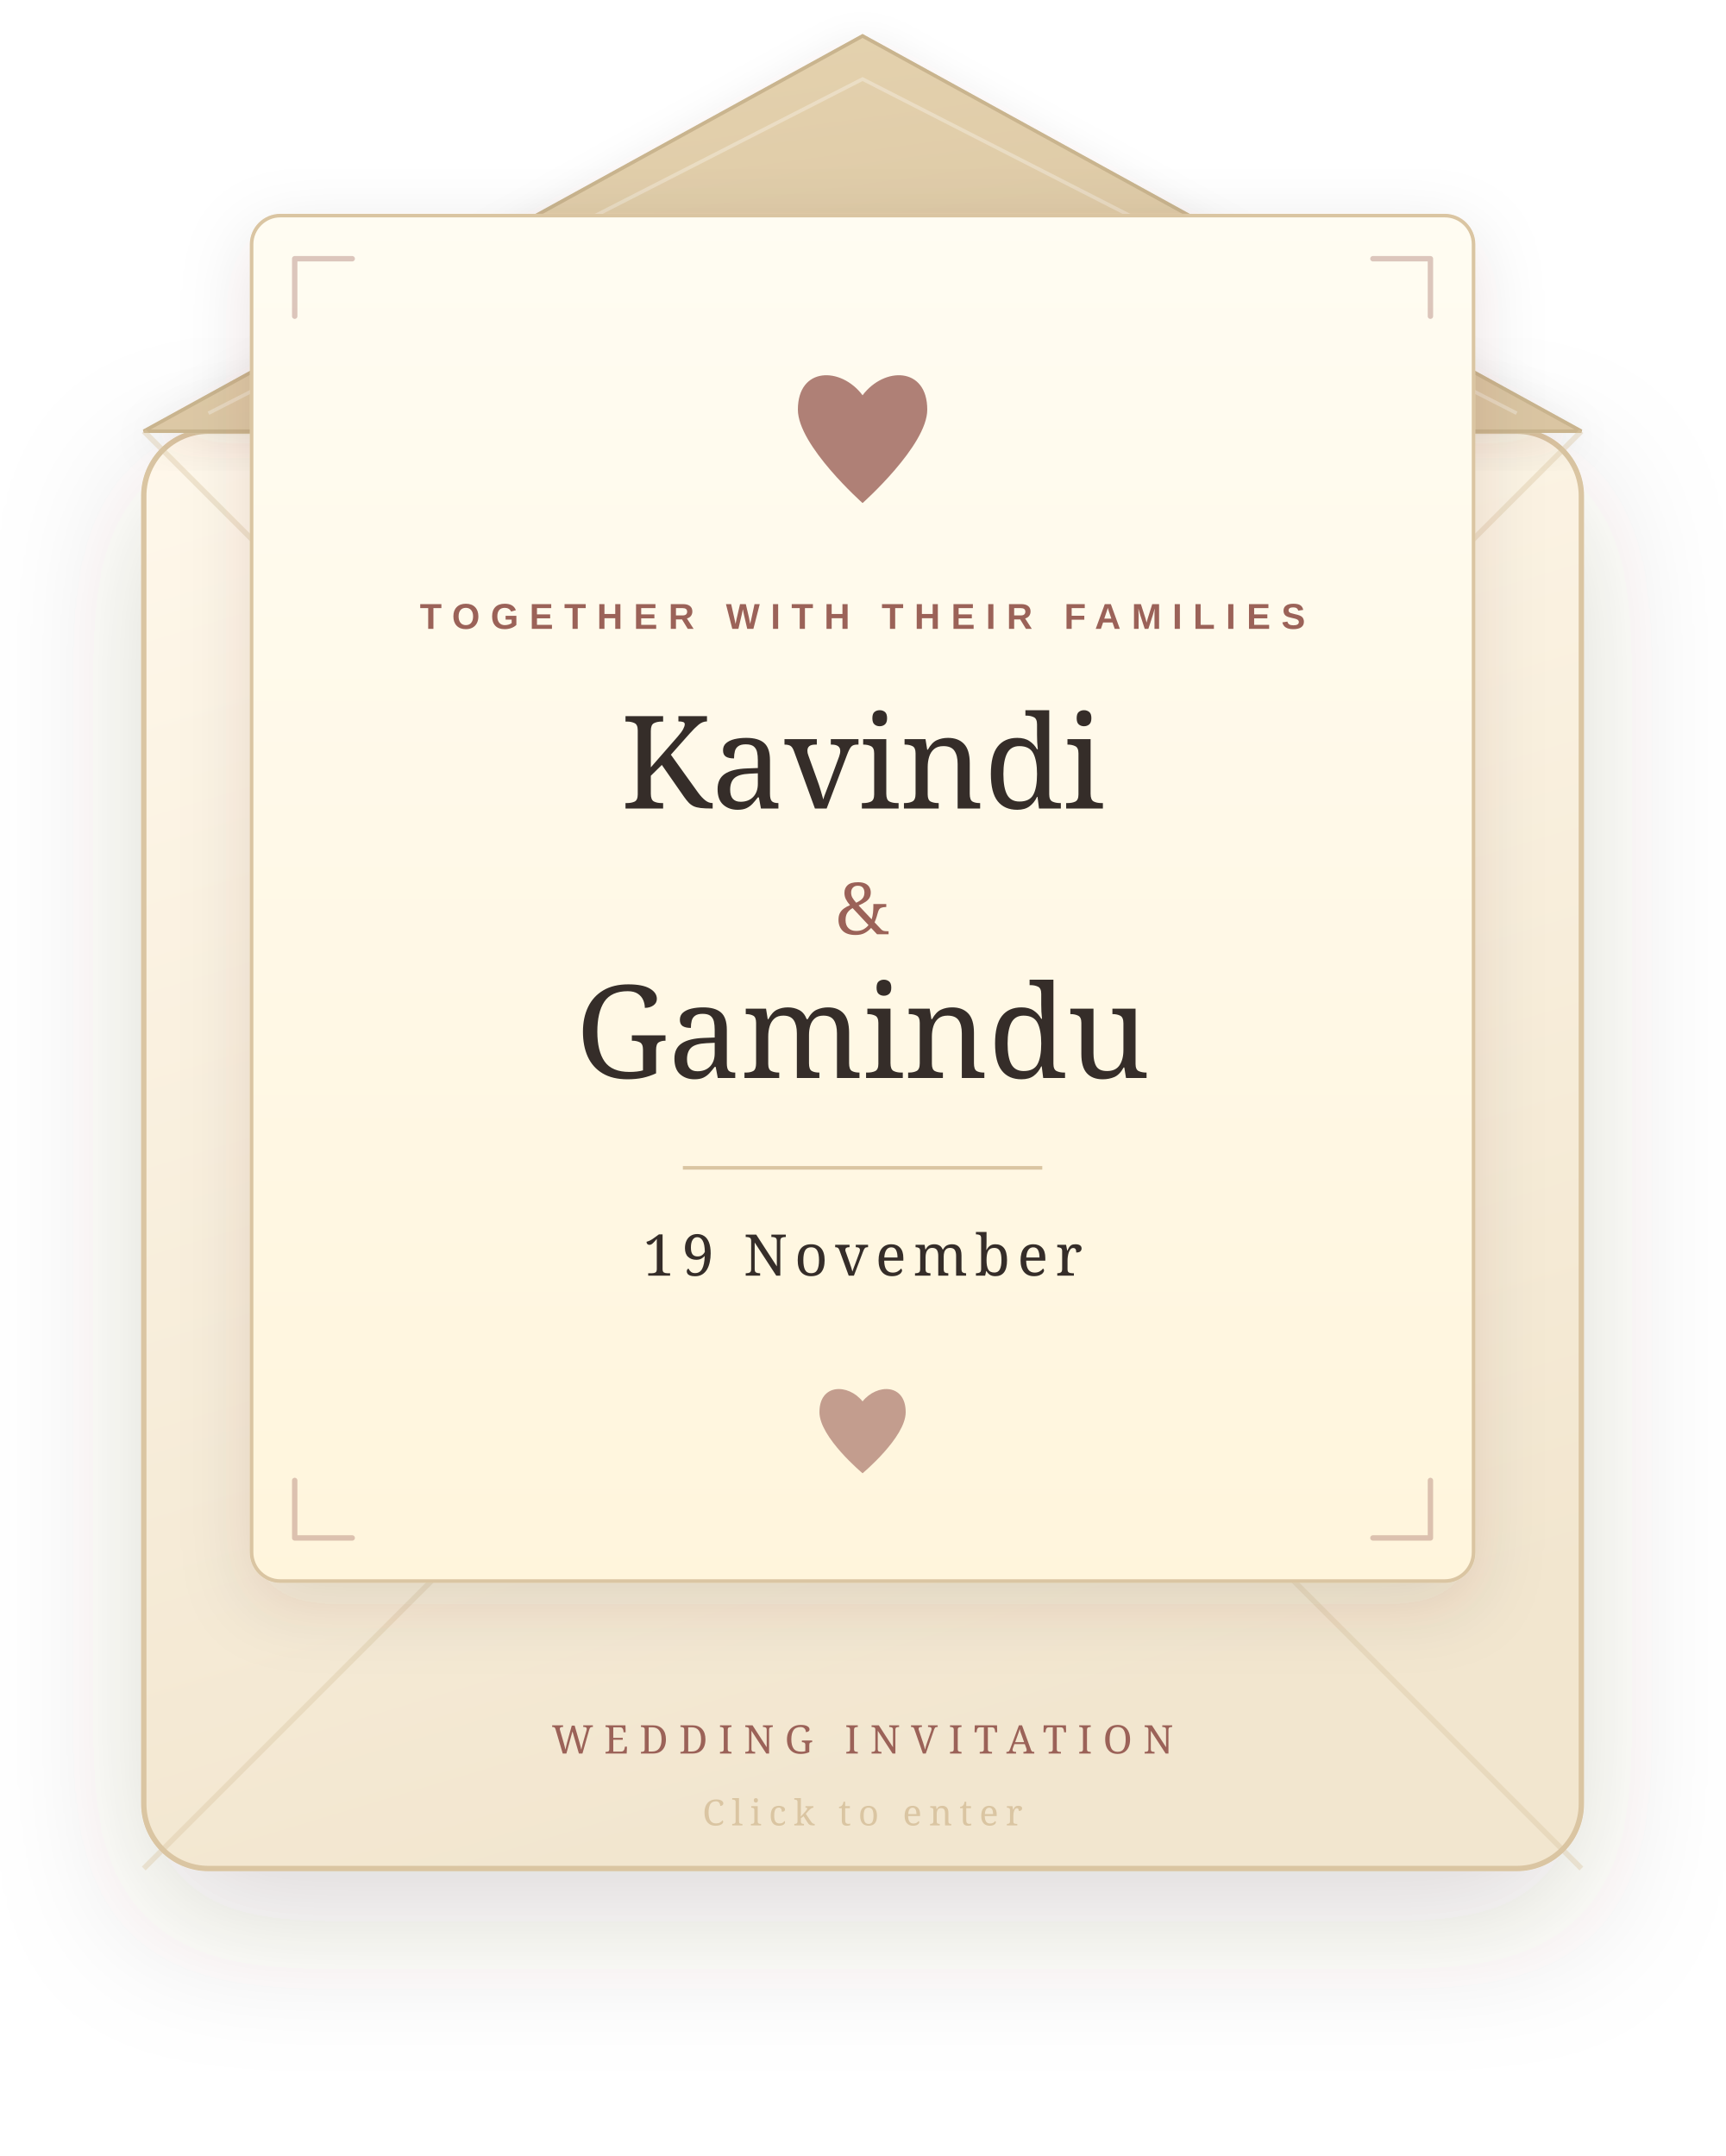
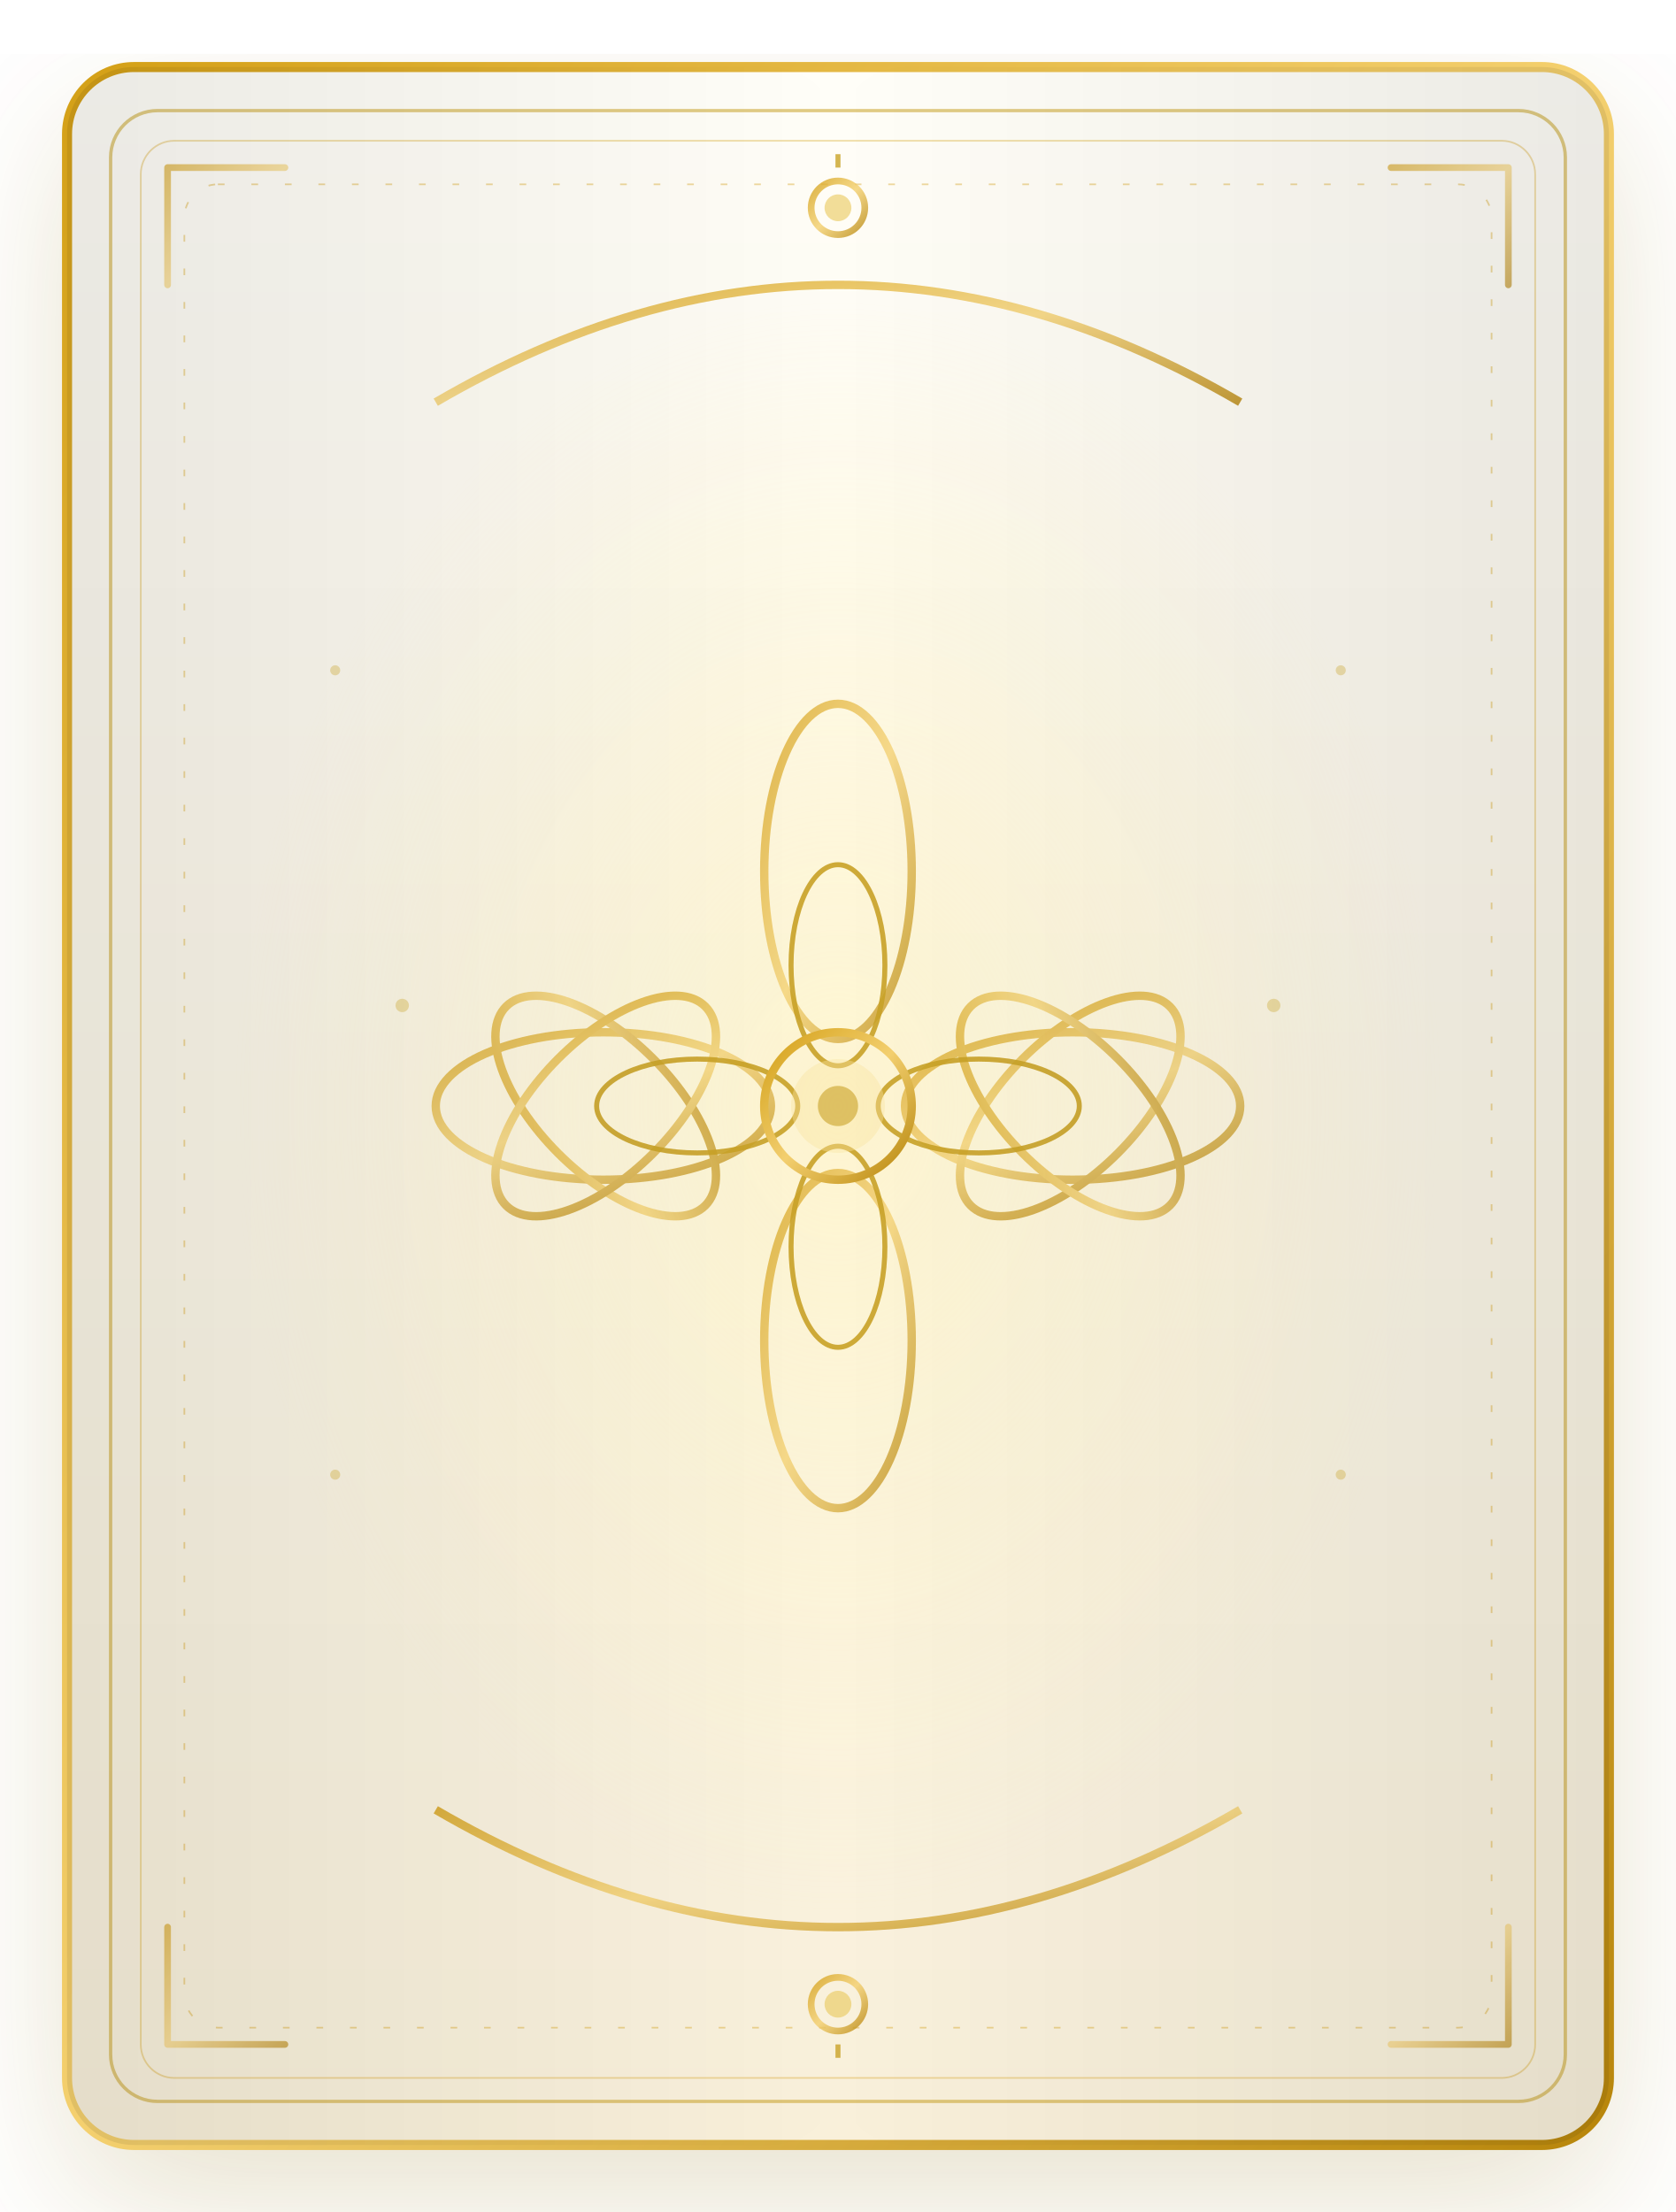
- <svg xmlns="http://www.w3.org/2000/svg" width="480" height="600" viewBox="0 0 480 600" fill="none">
+ <svg xmlns="http://www.w3.org/2000/svg" width="500" height="660" viewBox="0 0 500 660" fill="none">
  <defs>
-     <linearGradient id="paperGrad2" x1="0" y1="0" x2="0.3" y2="1">
-       <stop offset="0%" stop-color="#fff8eb" />
-       <stop offset="100%" stop-color="#f2e6cf" />
+     <linearGradient id="parchment2" x1="0" y1="0" x2="0" y2="1">
+       <stop offset="0%" stop-color="#fffef8" />
+       <stop offset="100%" stop-color="#f9f0da" />
    </linearGradient>
-     <linearGradient id="flapOpenGrad" x1="0" y1="0" x2="0.5" y2="1">
-       <stop offset="0%" stop-color="#e6d4b0" />
-       <stop offset="100%" stop-color="#dac5a2" />
+     <linearGradient id="goldRim2" x1="0" y1="0" x2="1" y2="1">
+       <stop offset="0%" stop-color="#d4a017" />
+       <stop offset="50%" stop-color="#f4d06f" />
+       <stop offset="100%" stop-color="#b8860b" />
    </linearGradient>
-     <linearGradient id="letterGrad" x1="0" y1="0" x2="0" y2="1">
-       <stop offset="0%" stop-color="#fffcf2" />
-       <stop offset="100%" stop-color="#fff5dc" />
+     <linearGradient id="leftShade" x1="0" y1="0" x2="1" y2="0">
+       <stop offset="0%" stop-color="#000000" stop-opacity="0.08" />
+       <stop offset="100%" stop-color="#000000" stop-opacity="0" />
    </linearGradient>
-     <filter id="softShadow2" x="-20%" y="-10%" width="140%" height="130%">
-       <feDropShadow dx="0" dy="14" stdDeviation="20" flood-color="#4d3a2b" flood-opacity="0.18" />
-     </filter>
-     <filter id="letterShadow" x="-10%" y="-5%" width="120%" height="115%">
-       <feDropShadow dx="0" dy="6" stdDeviation="10" flood-color="#4d3a2b" flood-opacity="0.12" />
-     </filter>
-     <filter id="flapShadow" x="-10%" y="-10%" width="120%" height="120%">
-       <feDropShadow dx="0" dy="3" stdDeviation="6" flood-color="#4d3a2b" flood-opacity="0.1" />
+     <linearGradient id="rightShade" x1="1" y1="0" x2="0" y2="0">
+       <stop offset="0%" stop-color="#000000" stop-opacity="0.08" />
+       <stop offset="100%" stop-color="#000000" stop-opacity="0" />
+     </linearGradient>
+     <radialGradient id="centerGlow2" cx="0.5" cy="0.5" r="0.5">
+       <stop offset="0%" stop-color="#fff4c0" stop-opacity="0.6" />
+       <stop offset="100%" stop-color="#fff4c0" stop-opacity="0" />
+     </radialGradient>
+     <filter id="bodyShadow2" x="-15%" y="-8%" width="130%" height="120%">
+       <feDropShadow dx="0" dy="16" stdDeviation="24" flood-color="#8b6914" flood-opacity="0.2" />
    </filter>
  </defs>
-   <g filter="url(#softShadow2)">
-     <rect x="40" y="120" width="400" height="400" rx="18" fill="url(#paperGrad2)" stroke="#dac5a2" stroke-width="1.5" />
+   <g filter="url(#bodyShadow2)">
+     <rect x="20" y="20" width="460" height="620" rx="20" fill="url(#parchment2)" />
  </g>
-   <path d="M40 120 L440 120 L240 10 Z" fill="url(#flapOpenGrad)" stroke="#c9b48e" stroke-width="1" filter="url(#flapShadow)" />
-   <path d="M58 115 L240 22 L422 115" stroke="rgba(255,255,255,0.3)" stroke-width="1" fill="none" />
-   <path d="M40 120 L240 320 L40 520" stroke="#dac5a2" stroke-width="1.5" fill="none" opacity="0.4" />
-   <path d="M440 120 L240 320 L440 520" stroke="#dac5a2" stroke-width="1.5" fill="none" opacity="0.4" />
-   <g filter="url(#letterShadow)">
-     <rect x="70" y="60" width="340" height="380" rx="8" fill="url(#letterGrad)" stroke="#dac5a2" stroke-width="1" />
+   <rect x="20" y="20" width="460" height="620" rx="20" fill="none" stroke="url(#goldRim2)" stroke-width="3" />
+   <rect x="33" y="33" width="434" height="594" rx="14" fill="none" stroke="#c9a227" stroke-width="1" opacity="0.55" />
+   <rect x="42" y="42" width="416" height="578" rx="10" fill="none" stroke="#d4a017" stroke-width="0.5" opacity="0.35" />
+   <ellipse cx="250" cy="330" rx="180" ry="240" fill="url(#centerGlow2)" />
+   <rect x="55" y="55" width="390" height="550" rx="10" fill="none" stroke="#d4a017" stroke-width="0.5" opacity="0.4" stroke-dasharray="2 8" />
+   <g opacity="0.8">
+     <path d="M130 120 Q250 50 370 120" stroke="url(#goldRim2)" stroke-width="2.5" fill="none" />
+     <circle cx="250" cy="62" r="8" fill="none" stroke="url(#goldRim2)" stroke-width="2" />
+     <circle cx="250" cy="62" r="4" fill="#e8c44e" opacity="0.7" />
+     <path d="M250 50 L250 46" stroke="#c9a227" stroke-width="1.5" />
  </g>
-   <path d="M240 110 C234 102 222 102 222 114 C222 124 240 140 240 140 C240 140 258 124 258 114 C258 102 246 102 240 110 Z" fill="#9b6258" opacity="0.8" />
-   <text x="240" y="175" font-family="Arial, sans-serif" font-size="10" font-weight="bold" fill="#9b6258" text-anchor="middle" letter-spacing="3">TOGETHER WITH THEIR FAMILIES</text>
-   <text x="240" y="225" font-family="Georgia, serif" font-size="36" fill="#352d29" text-anchor="middle">Kavindi</text>
-   <text x="240" y="260" font-family="Georgia, serif" font-size="20" fill="#9b6258" text-anchor="middle">&amp;</text>
-   <text x="240" y="300" font-family="Georgia, serif" font-size="36" fill="#352d29" text-anchor="middle">Gamindu</text>
-   <line x1="190" y1="325" x2="290" y2="325" stroke="#dac5a2" stroke-width="1" />
-   <text x="240" y="355" font-family="Georgia, serif" font-size="16" fill="#352d29" text-anchor="middle" letter-spacing="2">19 November</text>
-   <path d="M240 390 C236 385 228 385 228 393 C228 400 240 410 240 410 C240 410 252 400 252 393 C252 385 244 385 240 390 Z" fill="#9b6258" opacity="0.6" />
-   <path d="M82 72 L82 88 M82 72 L98 72" stroke="#9b6258" stroke-width="1.5" stroke-linecap="round" opacity="0.35" />
-   <path d="M398 72 L398 88 M398 72 L382 72" stroke="#9b6258" stroke-width="1.5" stroke-linecap="round" opacity="0.35" />
-   <path d="M82 428 L82 412 M82 428 L98 428" stroke="#9b6258" stroke-width="1.5" stroke-linecap="round" opacity="0.35" />
-   <path d="M398 428 L398 412 M398 428 L382 428" stroke="#9b6258" stroke-width="1.5" stroke-linecap="round" opacity="0.35" />
-   <text x="240" y="488" font-family="Georgia, serif" font-size="11" fill="#9b6258" text-anchor="middle" letter-spacing="3">WEDDING INVITATION</text>
-   <text x="240" y="508" font-family="Georgia, serif" font-size="10" fill="#dac5a2" text-anchor="middle" letter-spacing="2">Click to enter</text>
+   <g transform="translate(250, 330)">
+     <g opacity="0.75" stroke="url(#goldRim2)" stroke-width="2.5" fill="none">
+       <ellipse cx="0" cy="-70" rx="22" ry="50" />
+       <ellipse cx="0" cy="70" rx="22" ry="50" />
+       <ellipse cx="-70" cy="0" rx="50" ry="22" />
+       <ellipse cx="70" cy="0" rx="50" ry="22" />
+       <ellipse cx="-49" cy="-49" rx="20" ry="42" transform="rotate(-45)" />
+       <ellipse cx="49" cy="-49" rx="20" ry="42" transform="rotate(45)" />
+       <ellipse cx="-49" cy="49" rx="20" ry="42" transform="rotate(45)" />
+       <ellipse cx="49" cy="49" rx="20" ry="42" transform="rotate(-45)" />
+     </g>
+     <g opacity="0.9" stroke="#c9a227" stroke-width="1.5" fill="none">
+       <ellipse cx="0" cy="-42" rx="14" ry="30" />
+       <ellipse cx="0" cy="42" rx="14" ry="30" />
+       <ellipse cx="-42" cy="0" rx="30" ry="14" />
+       <ellipse cx="42" cy="0" rx="30" ry="14" />
+     </g>
+     <circle cx="0" cy="0" r="22" fill="none" stroke="url(#goldRim2)" stroke-width="2.5" />
+     <circle cx="0" cy="0" r="14" fill="#f9e4a0" opacity="0.4" />
+     <circle cx="0" cy="0" r="6" fill="#c9a227" opacity="0.6" />
+   </g>
+   <g opacity="0.8">
+     <path d="M130 540 Q250 610 370 540" stroke="url(#goldRim2)" stroke-width="2.5" fill="none" />
+     <circle cx="250" cy="598" r="8" fill="none" stroke="url(#goldRim2)" stroke-width="2" />
+     <circle cx="250" cy="598" r="4" fill="#e8c44e" opacity="0.7" />
+     <path d="M250 610 L250 614" stroke="#c9a227" stroke-width="1.5" />
+   </g>
+   <g opacity="0.6">
+     <path d="M50 50 L50 85 M50 50 L85 50" stroke="url(#goldRim2)" stroke-width="2" stroke-linecap="round" />
+     <path d="M450 50 L450 85 M450 50 L415 50" stroke="url(#goldRim2)" stroke-width="2" stroke-linecap="round" />
+     <path d="M50 610 L50 575 M50 610 L85 610" stroke="url(#goldRim2)" stroke-width="2" stroke-linecap="round" />
+     <path d="M450 610 L450 575 M450 610 L415 610" stroke="url(#goldRim2)" stroke-width="2" stroke-linecap="round" />
+   </g>
+   <rect x="20" y="20" width="230" height="620" rx="20" fill="url(#leftShade)" />
+   <rect x="250" y="20" width="230" height="620" rx="20" fill="url(#rightShade)" />
+   <g fill="#c9a227" opacity="0.35">
+     <circle cx="120" cy="300" r="2" />
+     <circle cx="380" cy="300" r="2" />
+     <circle cx="100" cy="200" r="1.5" />
+     <circle cx="400" cy="200" r="1.5" />
+     <circle cx="100" cy="440" r="1.5" />
+     <circle cx="400" cy="440" r="1.5" />
+   </g>
+   <line x1="250" y1="55" x2="250" y2="605" stroke="url(#goldRim2)" stroke-width="1.5" opacity="0.3" />
</svg>
